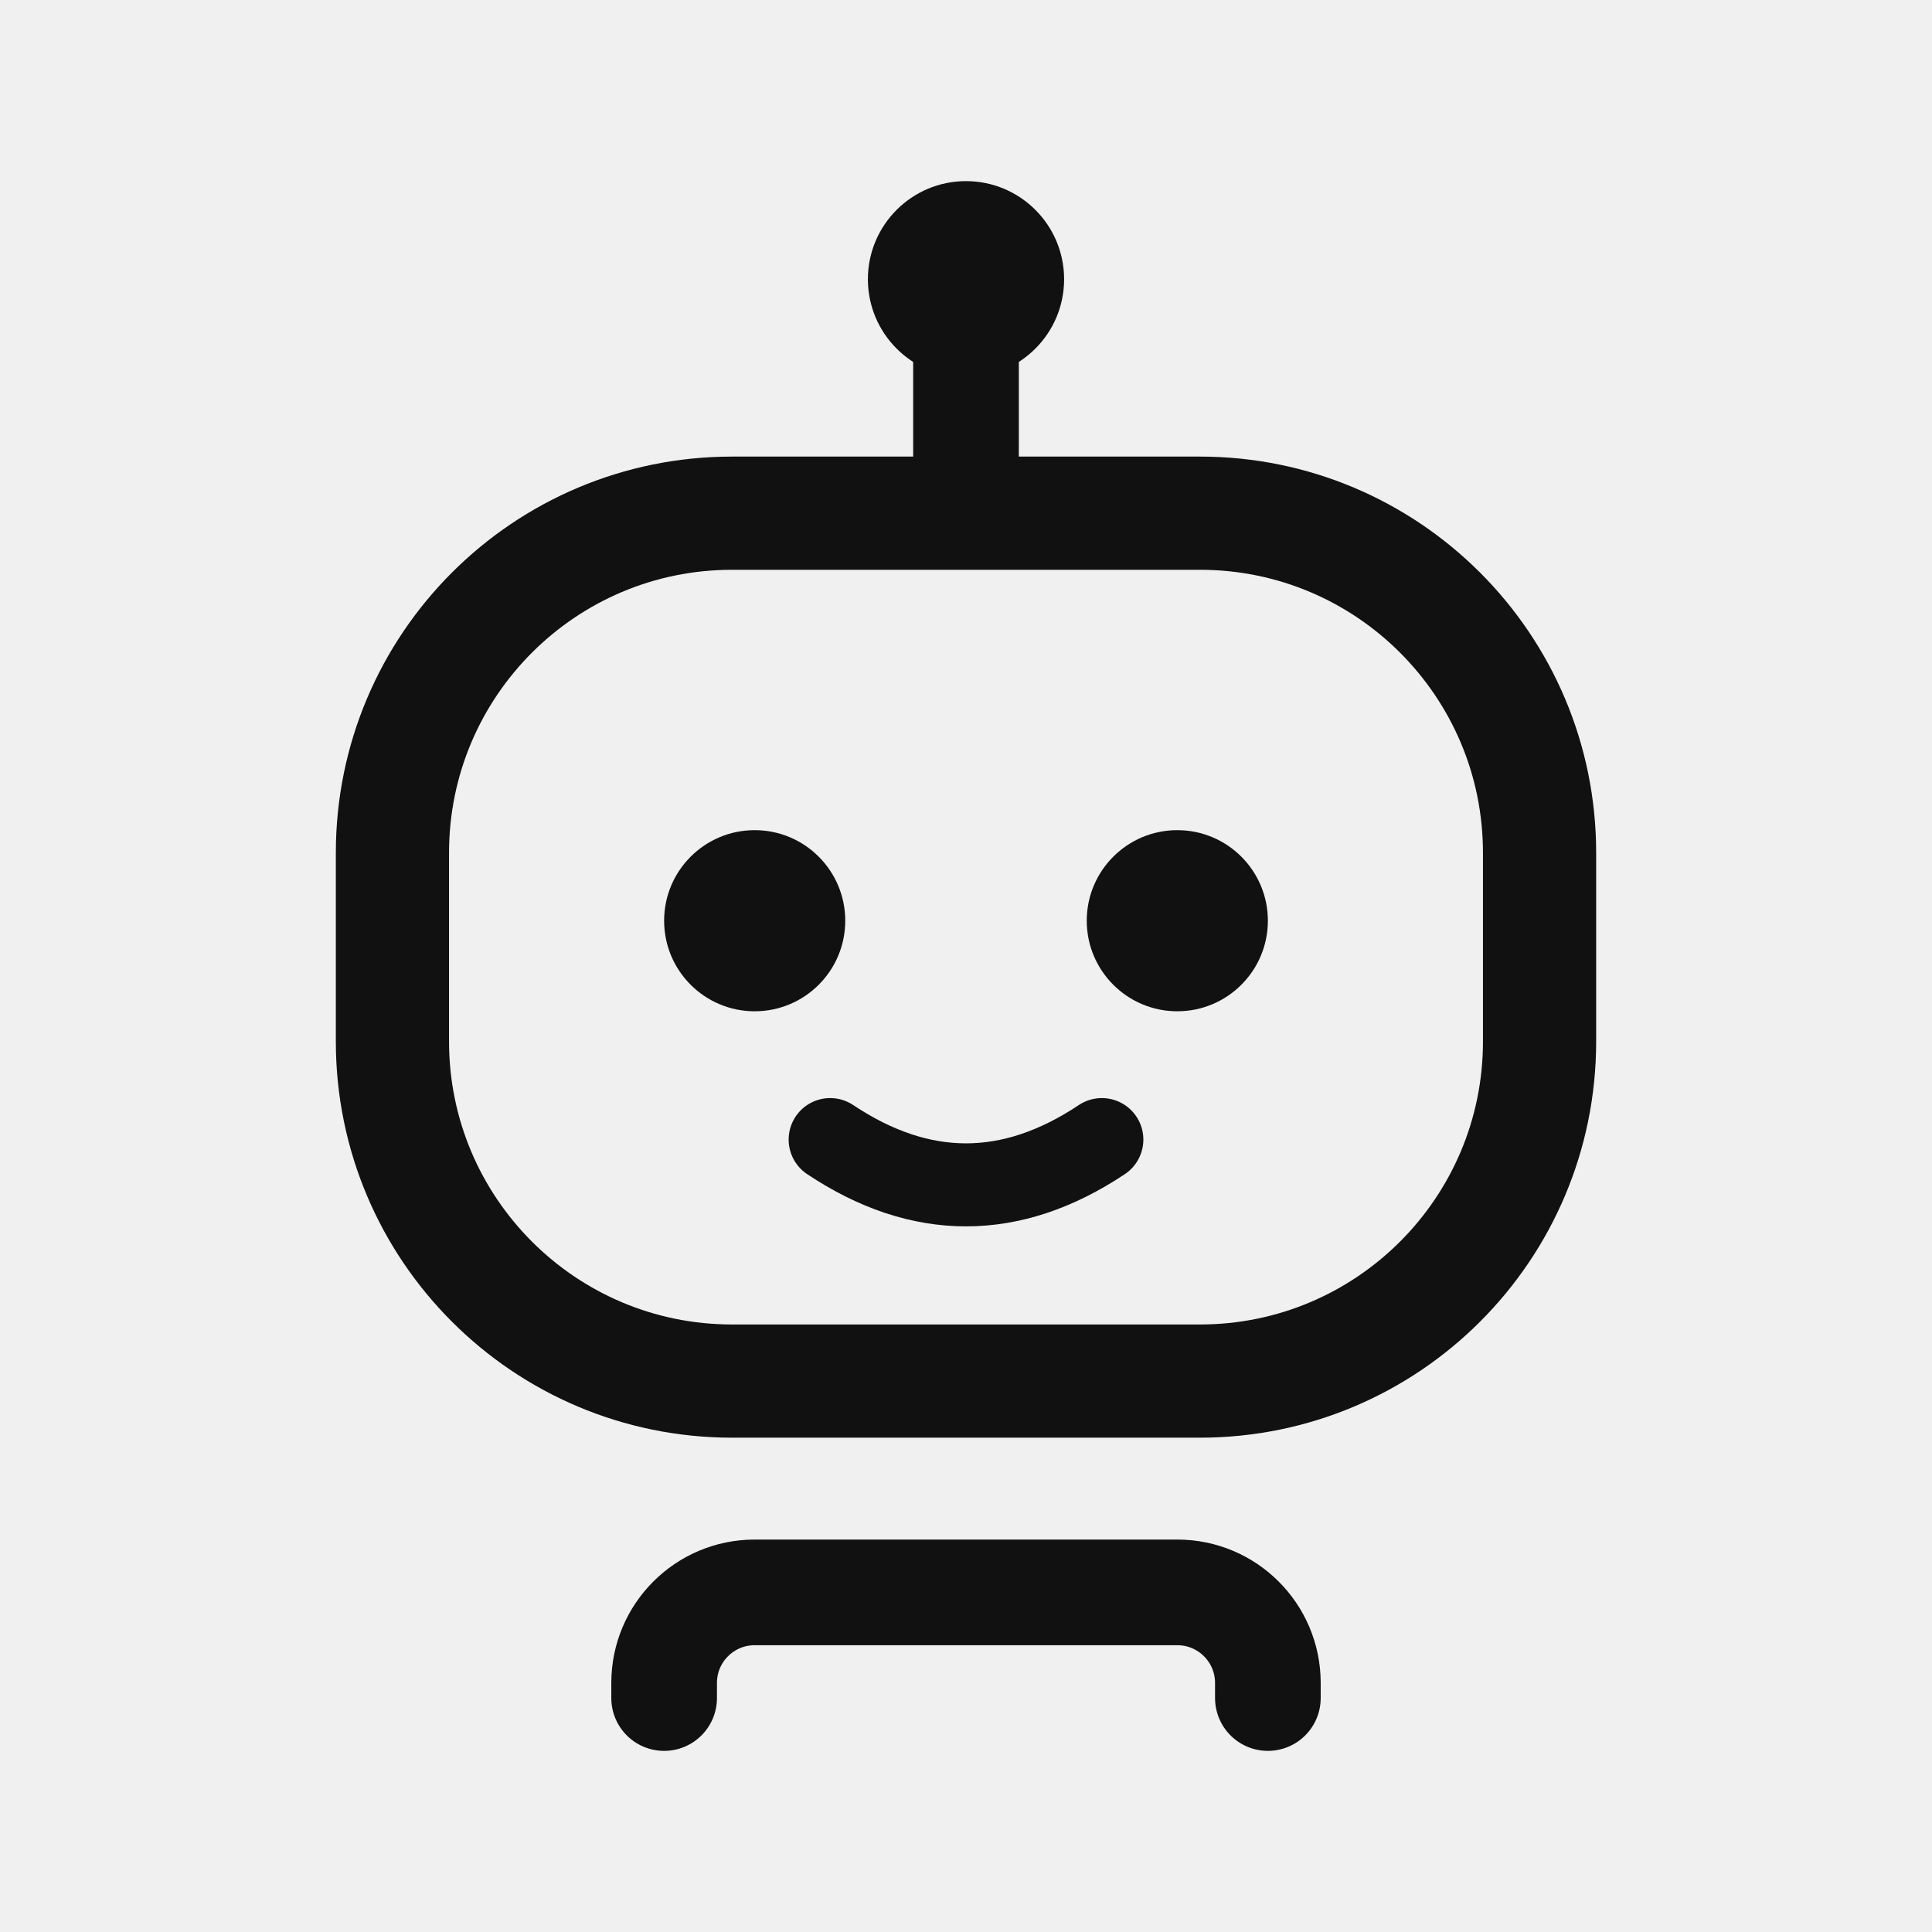
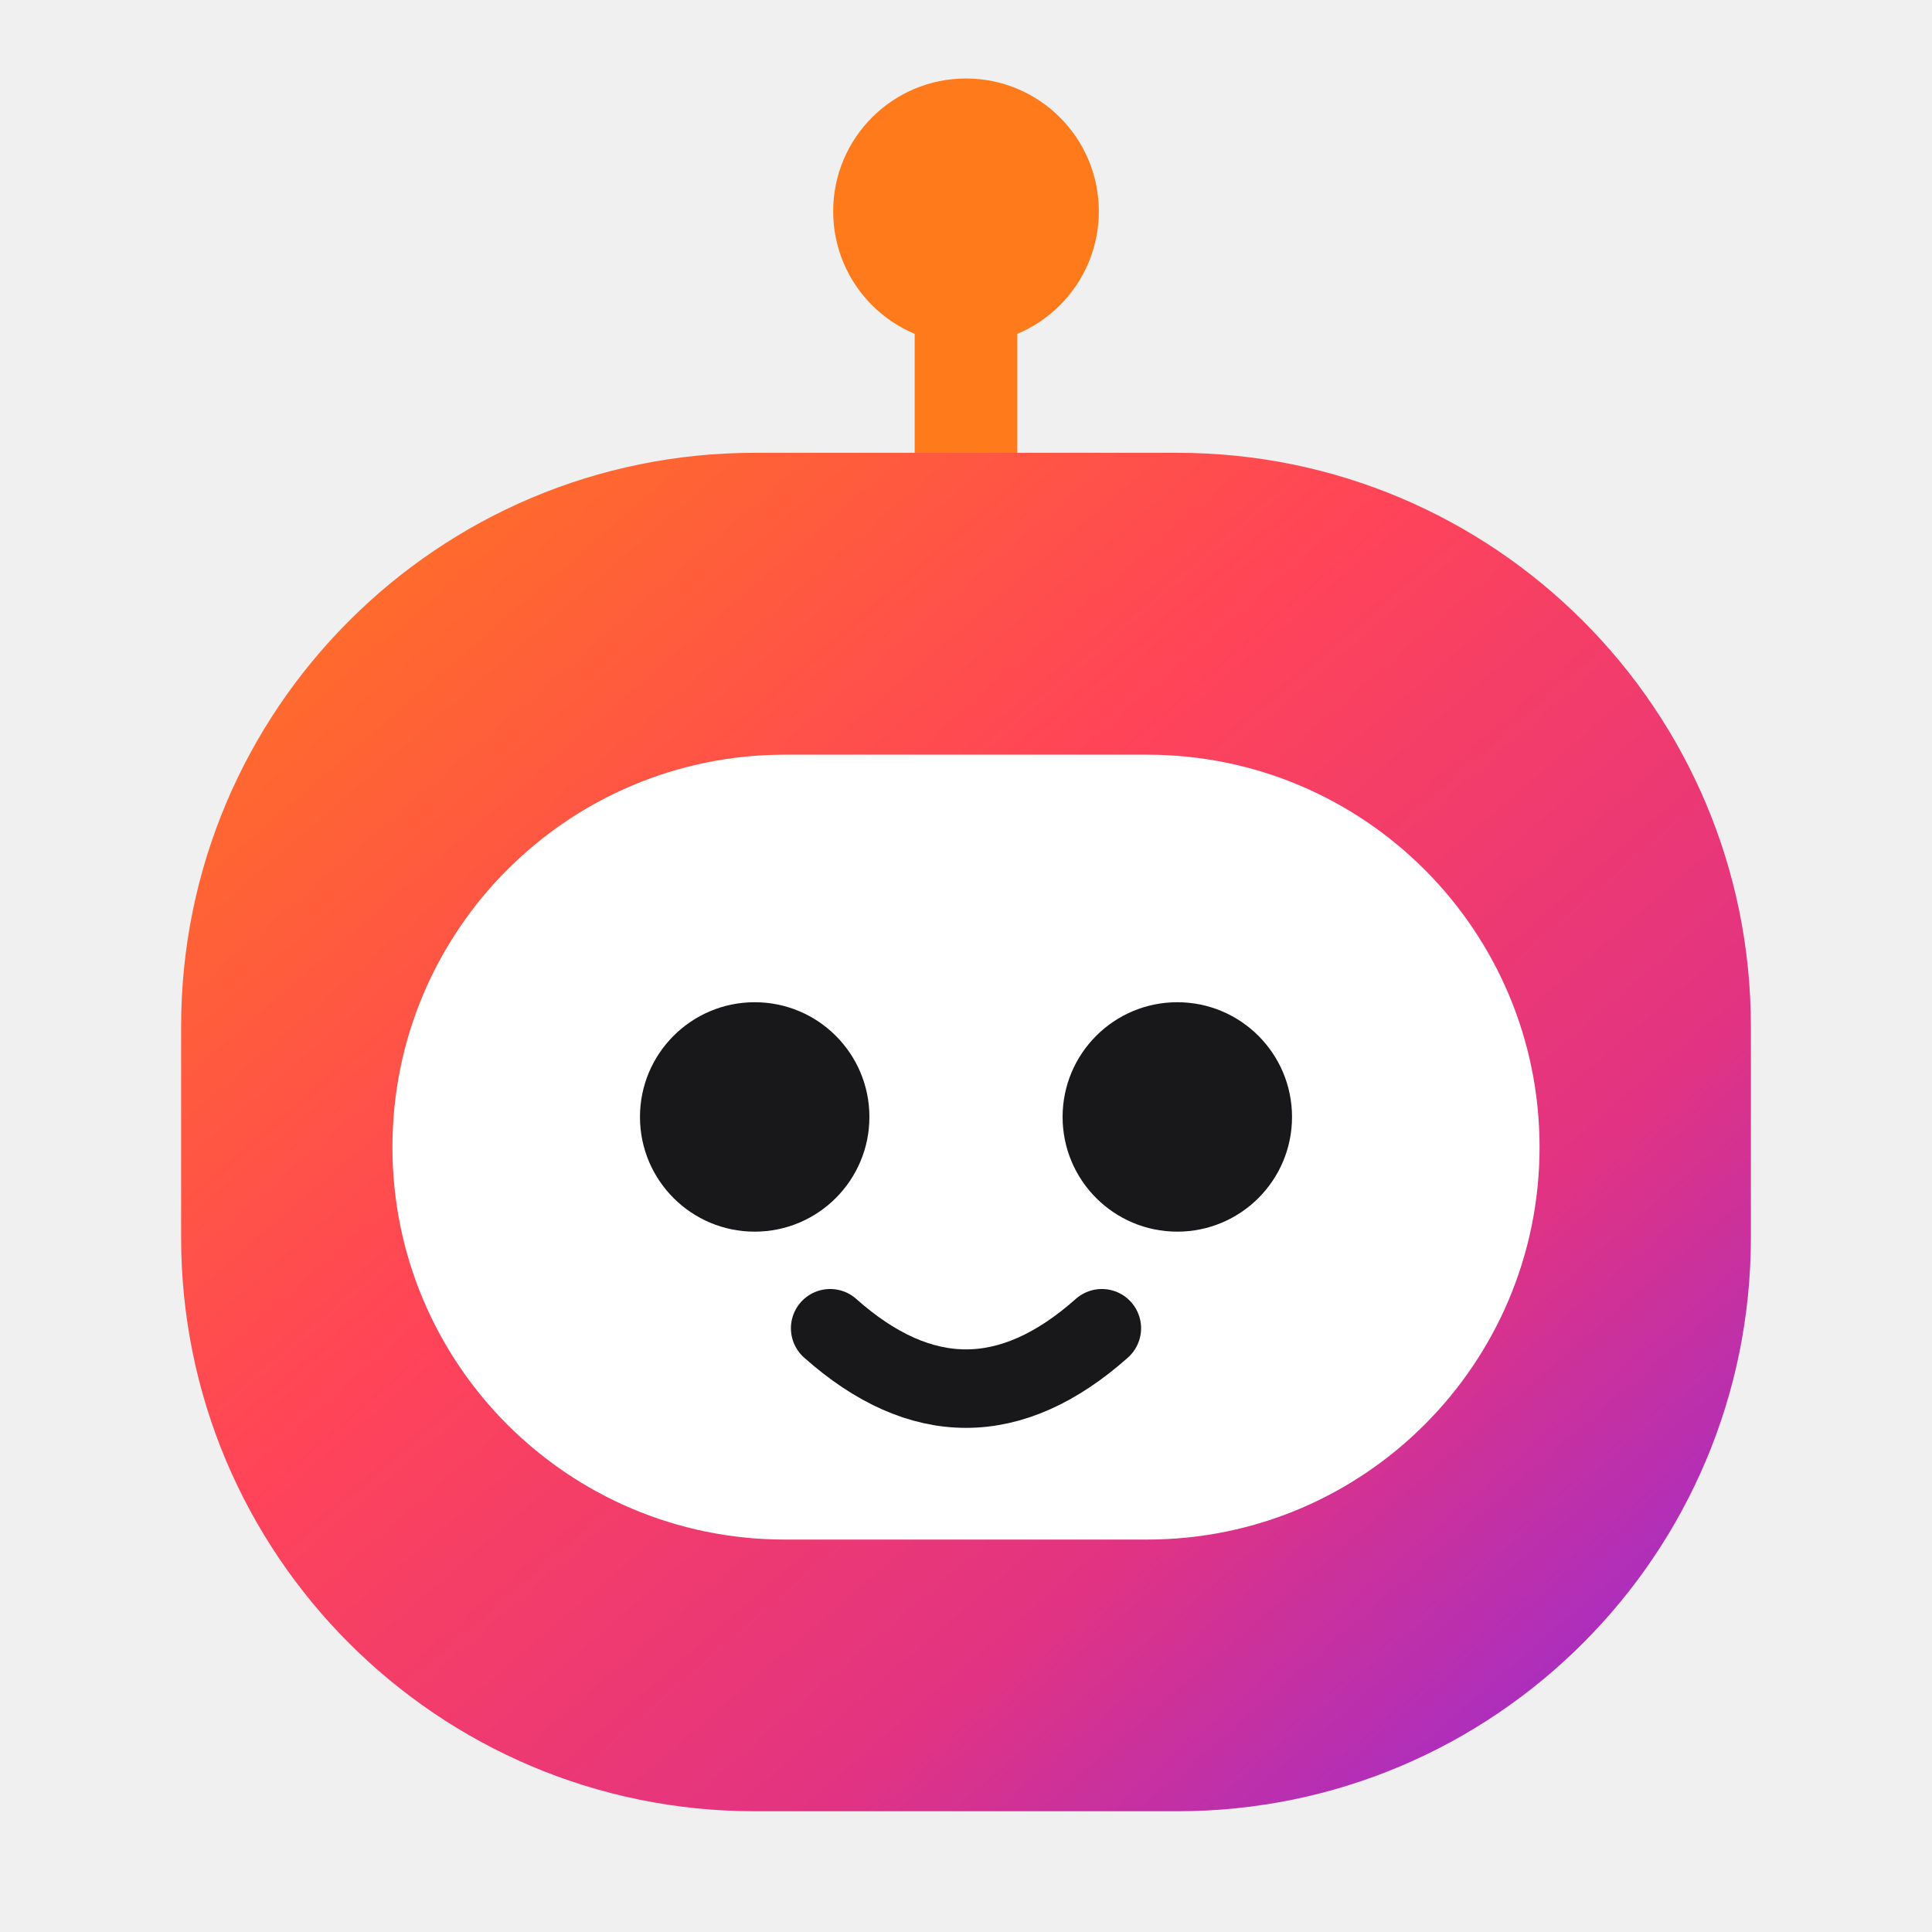
- <svg xmlns="http://www.w3.org/2000/svg" viewBox="0 0 512 512" fill="none">
-   <style>svg{color:#111}@media (prefers-color-scheme: dark){svg{color:#f4f4f2}}</style>
-   <line x1="256" y1="86" x2="256" y2="132" stroke="currentColor" stroke-width="28" stroke-linecap="round" />
-   <circle cx="256" cy="74" r="26" fill="currentColor" />
-   <rect x="104" y="136" width="304" height="230" rx="90" stroke="currentColor" stroke-width="30" />
-   <circle cx="200" cy="244" r="24" fill="currentColor" />
-   <circle cx="312" cy="244" r="24" fill="currentColor" />
-   <path d="M220 302 Q256 326 292 302" stroke="currentColor" stroke-width="22" stroke-linecap="round" />
-   <path d="M176 450 v-4 a24 24 0 0 1 24 -24 h112 a24 24 0 0 1 24 24 v4" stroke="currentColor" stroke-width="28" stroke-linecap="round" />
+ <svg xmlns="http://www.w3.org/2000/svg" viewBox="0 0 64 64" fill="none">
+   <defs>
+     <linearGradient id="g" x1="0" y1="0" x2="1" y2="1">
+       <stop offset="0" stop-color="#FF7A1A" />
+       <stop offset=".4" stop-color="#FF4458" />
+       <stop offset=".7" stop-color="#E23382" />
+       <stop offset="1" stop-color="#8B2BE2" />
+     </linearGradient>
+   </defs>
+   <path d="M32 15 v-6" stroke="#FF7A1A" stroke-width="3.4" stroke-linecap="round" />
+   <circle cx="32" cy="7" r="4.4" fill="#FF7A1A" />
+   <rect x="6" y="15" width="52" height="45" rx="19" fill="url(#g)" />
+   <rect x="13" y="25" width="38" height="26" rx="13" fill="#fff" />
+   <circle cx="25" cy="37" r="3.8" fill="#18181B" />
+   <circle cx="39" cy="37" r="3.8" fill="#18181B" />
+   <path d="M27.5 44 q4.5 4 9 0" stroke="#18181B" stroke-width="2.6" stroke-linecap="round" />
</svg>
